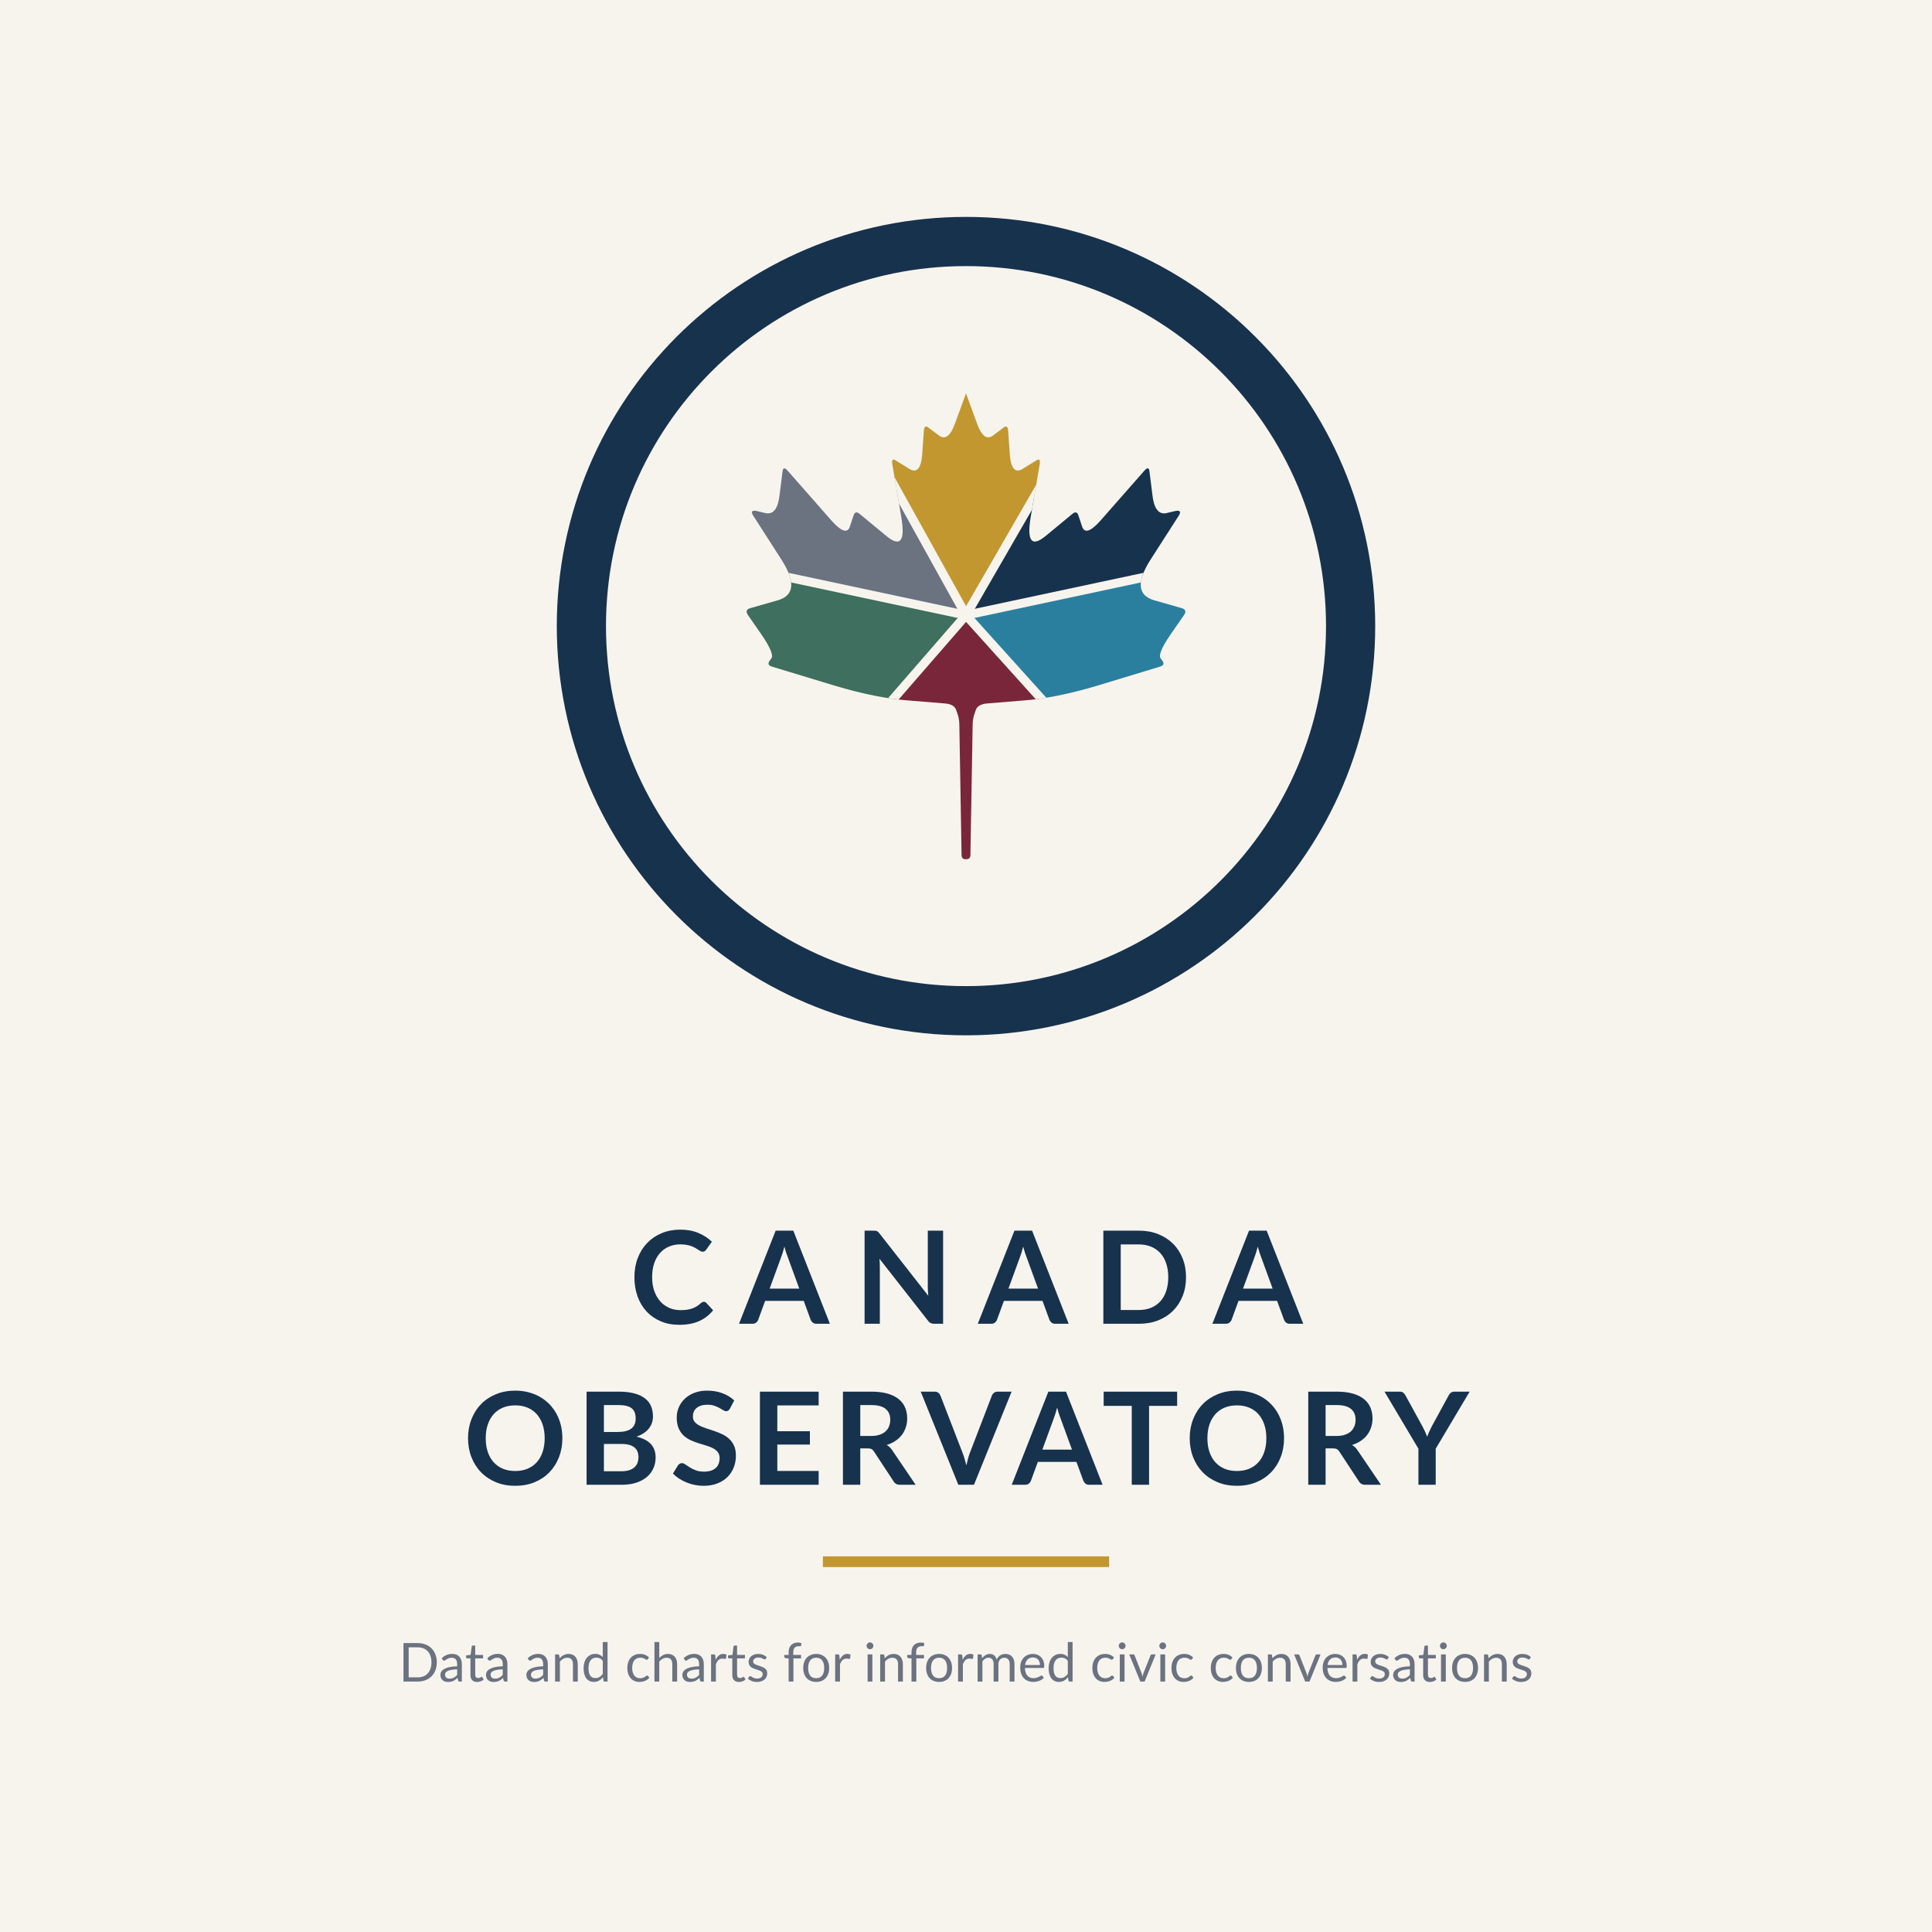
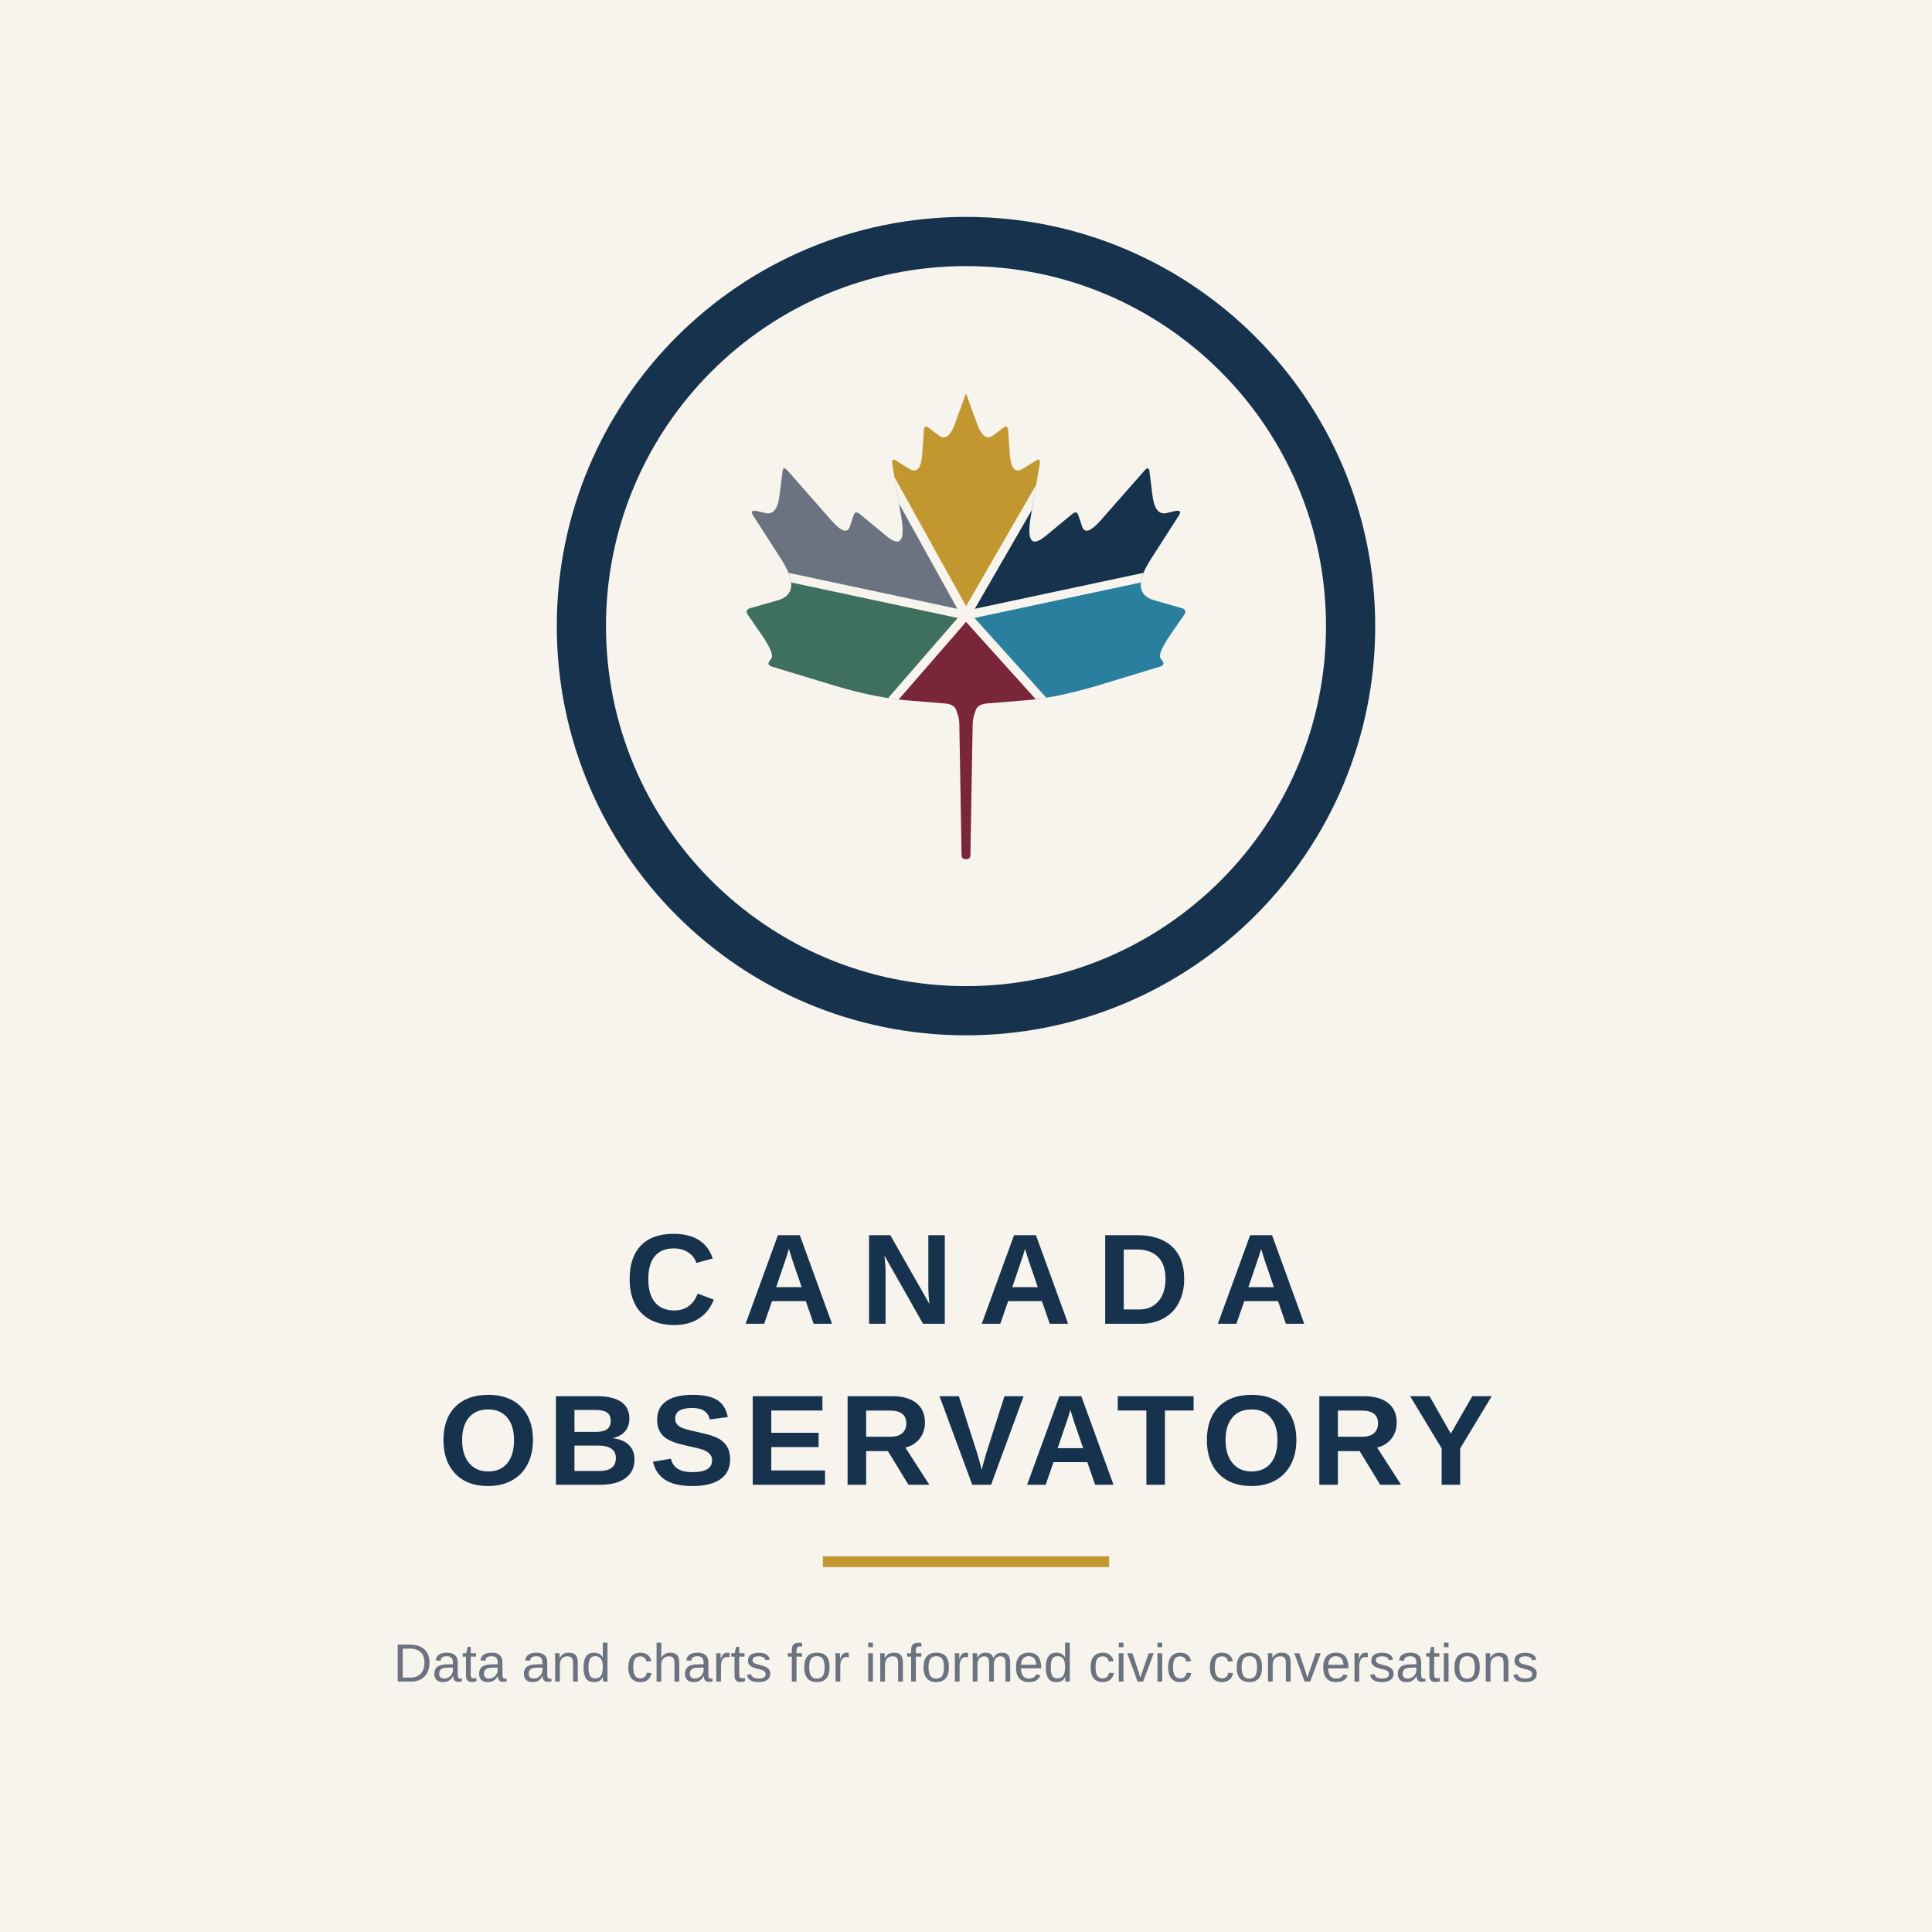
<svg xmlns="http://www.w3.org/2000/svg" viewBox="0 0 1080 1080">
  <rect x="0" y="0" width="1080" height="1080" fill="#F7F4EE" />
  <g transform="translate(290,100) scale(5)">
    <circle cx="50" cy="50" r="43" fill="none" stroke="#17324D" stroke-width="5.5" />
    <g transform="translate(19,21.5) scale(0.62)">
      <defs>
        <path id="Lbc" d="M 50.0 4.0 Q 50.0 4.0 50.4 5.1 L 51.9 9.2 Q 53.2 13.0 55.0 11.5 L 56.6 10.3 Q 57.5 9.5 57.6 10.7 L 57.9 15.0 Q 58.2 19.0 60.4 17.5 L 62.5 16.2 Q 63.5 15.5 63.3 16.7 L 61.7 26.1 Q 60.5 33.0 64.5 29.6 L 69.1 25.8 Q 70.0 25.0 70.3 26.1 L 70.9 27.9 Q 71.5 30.0 74.2 27.0 L 82.2 17.9 Q 83.0 17.0 83.1 18.2 L 83.6 22.2 Q 84.0 26.0 86.1 25.6 L 87.8 25.2 Q 89.0 25.0 88.4 26.0 L 83.2 34.1 Q 79.5 40.0 83.9 41.3 L 88.8 42.7 Q 90.0 43.0 89.3 44.0 L 86.8 47.6 Q 84.5 51.0 85.1 51.8 L 85.4 52.2 Q 86.0 53.0 84.9 53.3 L 73.7 56.7 Q 66.0 59.0 60.1 59.4 L 54.0 59.9 Q 52.0 60.0 51.7 61.3 L 51.4 62.2 Q 51.2 63.0 51.2 63.8 L 50.8 87.2 Q 50.8 88.0 50.1 88.0 L 49.9 88.0 Q 49.2 88.0 49.2 87.2 L 48.8 63.8 Q 48.8 63.0 48.6 62.2 L 48.3 61.3 Q 48.0 60.0 46.0 59.9 L 39.9 59.4 Q 34.0 59.0 26.3 56.7 L 15.1 53.3 Q 14.0 53.0 14.6 52.2 L 14.9 51.8 Q 15.5 51.0 13.2 47.6 L 10.7 44.0 Q 10.0 43.0 11.2 42.7 L 16.1 41.3 Q 20.5 40.0 16.8 34.1 L 11.6 26.0 Q 11.0 25.0 12.2 25.2 L 13.9 25.6 Q 16.0 26.0 16.4 22.2 L 16.9 18.2 Q 17.0 17.0 17.8 17.9 L 25.8 27.0 Q 28.5 30.0 29.1 27.9 L 29.7 26.1 Q 30.0 25.0 30.9 25.8 L 35.5 29.6 Q 39.5 33.0 38.3 26.1 L 36.7 16.7 Q 36.5 15.5 37.5 16.2 L 39.6 17.5 Q 41.8 19.0 42.1 15.0 L 42.4 10.7 Q 42.5 9.5 43.4 10.3 L 45.0 11.5 Q 46.8 13.0 48.1 9.2 L 49.6 5.1 Q 50.0 4.0 50.0 4.0 Z" />
        <clipPath id="Cbc">
          <use href="#Lbc" />
        </clipPath>
      </defs>
      <g clip-path="url(#Cbc)">
        <path d="M 50 44 L 3.9 -39.1 L 97.5 -38.3 Z" fill="#C2972F" />
        <path d="M 50 44 L 97.5 -38.3 L 142.9 24.2 Z" fill="#17324D" />
        <path d="M 50 44 L 142.9 24.2 L 113.6 114.6 Z" fill="#2A7F9E" />
        <path d="M 50 44 L 113.6 114.6 L -12.3 115.7 Z" fill="#7A263A" />
        <path d="M 50 44 L -12.3 115.7 L -42.9 24.2 Z" fill="#3F6F5E" />
        <path d="M 50 44 L -42.9 24.2 L 3.9 -39.1 Z" fill="#6B7280" />
        <line x1="50" y1="44" x2="3.9" y2="-39.1" stroke="#F7F4EE" stroke-width="1.6" />
        <line x1="50" y1="44" x2="97.5" y2="-38.3" stroke="#F7F4EE" stroke-width="1.6" />
        <line x1="50" y1="44" x2="142.9" y2="24.2" stroke="#F7F4EE" stroke-width="1.6" />
        <line x1="50" y1="44" x2="113.6" y2="114.6" stroke="#F7F4EE" stroke-width="1.6" />
        <line x1="50" y1="44" x2="-12.3" y2="115.7" stroke="#F7F4EE" stroke-width="1.6" />
        <line x1="50" y1="44" x2="-42.9" y2="24.2" stroke="#F7F4EE" stroke-width="1.6" />
      </g>
    </g>
  </g>
-   <text x="540" y="740" font-family="Lato, 'Helvetica Neue', Arial, sans-serif" font-size="72" font-weight="700" letter-spacing="14" fill="#17324D" text-anchor="middle">CANADA</text>
-   <text x="540" y="830" font-family="Lato, 'Helvetica Neue', Arial, sans-serif" font-size="72" font-weight="700" letter-spacing="5" fill="#17324D" text-anchor="middle">OBSERVATORY</text>
+   <text x="540" y="740" font-family="'Radio Canada', 'Helvetica Neue', Arial, sans-serif" font-size="72" font-weight="700" letter-spacing="14" fill="#17324D" text-anchor="middle">CANADA</text>
+   <text x="540" y="830" font-family="'Radio Canada', 'Helvetica Neue', Arial, sans-serif" font-size="72" font-weight="700" letter-spacing="5" fill="#17324D" text-anchor="middle">OBSERVATORY</text>
  <rect x="460" y="870" width="160" height="6" fill="#C2972F" />
-   <text x="540" y="940" font-family="Lato, 'Helvetica Neue', Arial, sans-serif" font-size="30" fill="#6B7280" text-anchor="middle">Data and charts for informed civic conversations</text>
+   <text x="540" y="940" font-family="'Radio Canada', 'Helvetica Neue', Arial, sans-serif" font-size="30" fill="#6B7280" text-anchor="middle">Data and charts for informed civic conversations</text>
</svg>
